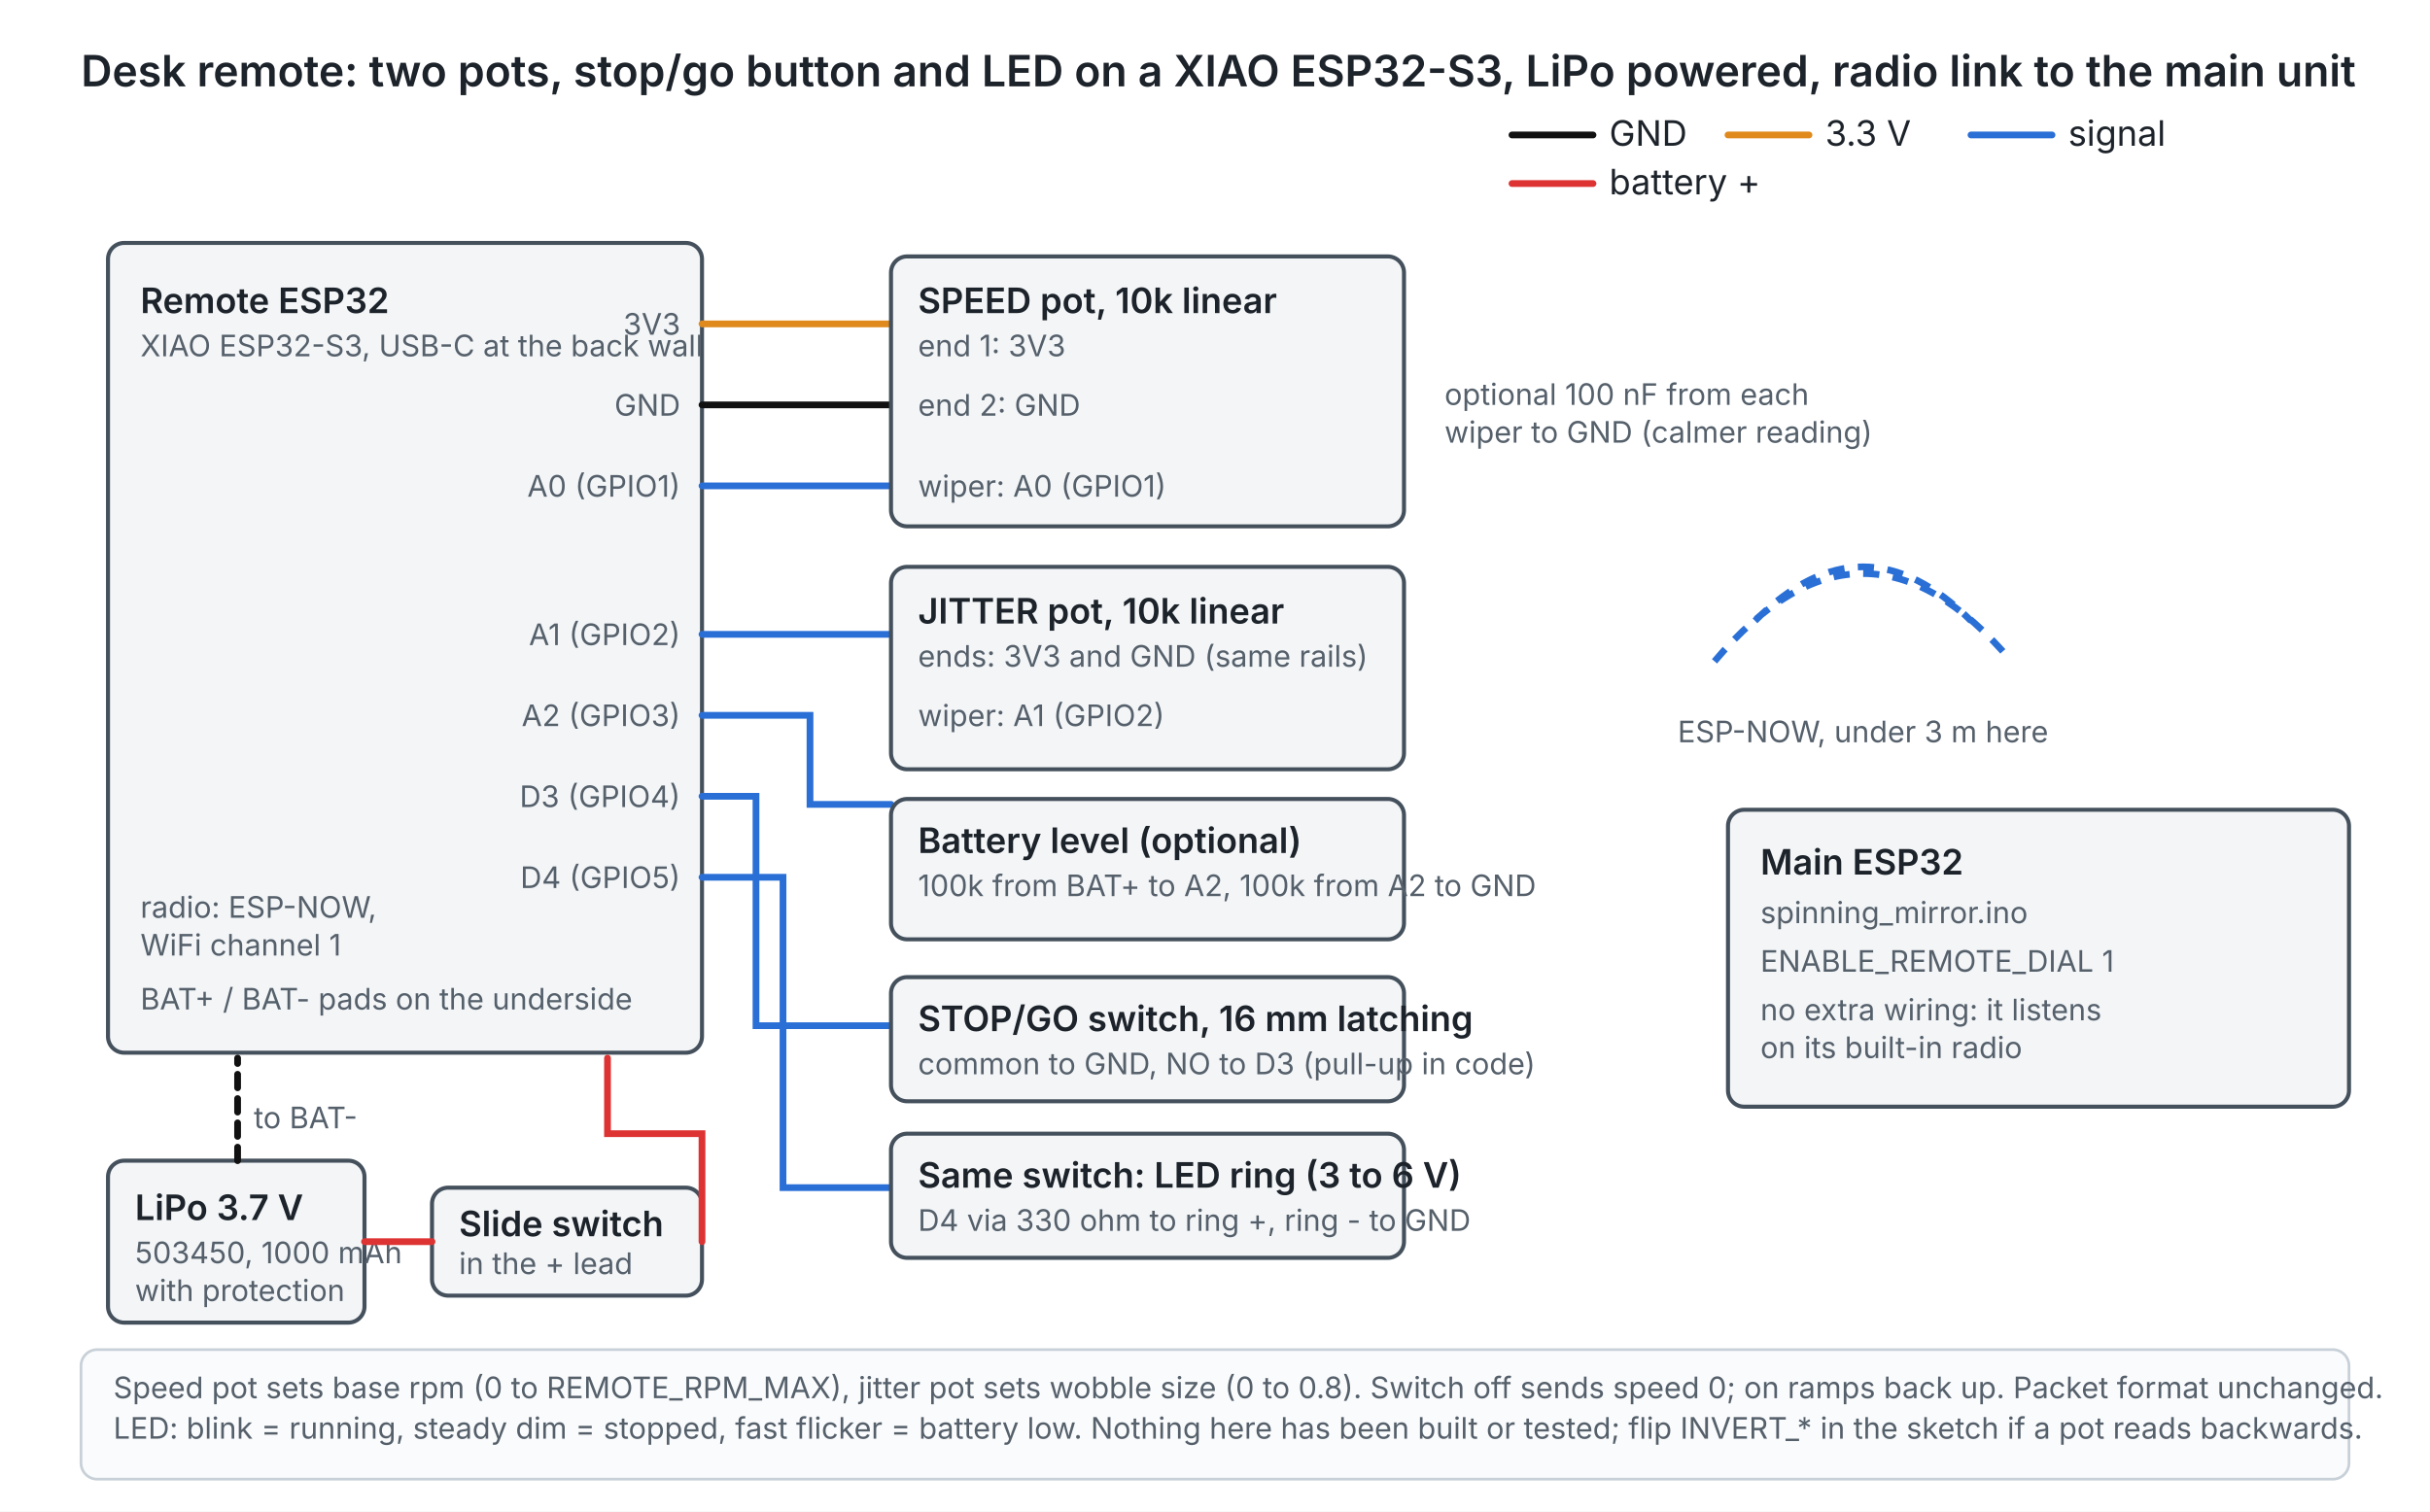
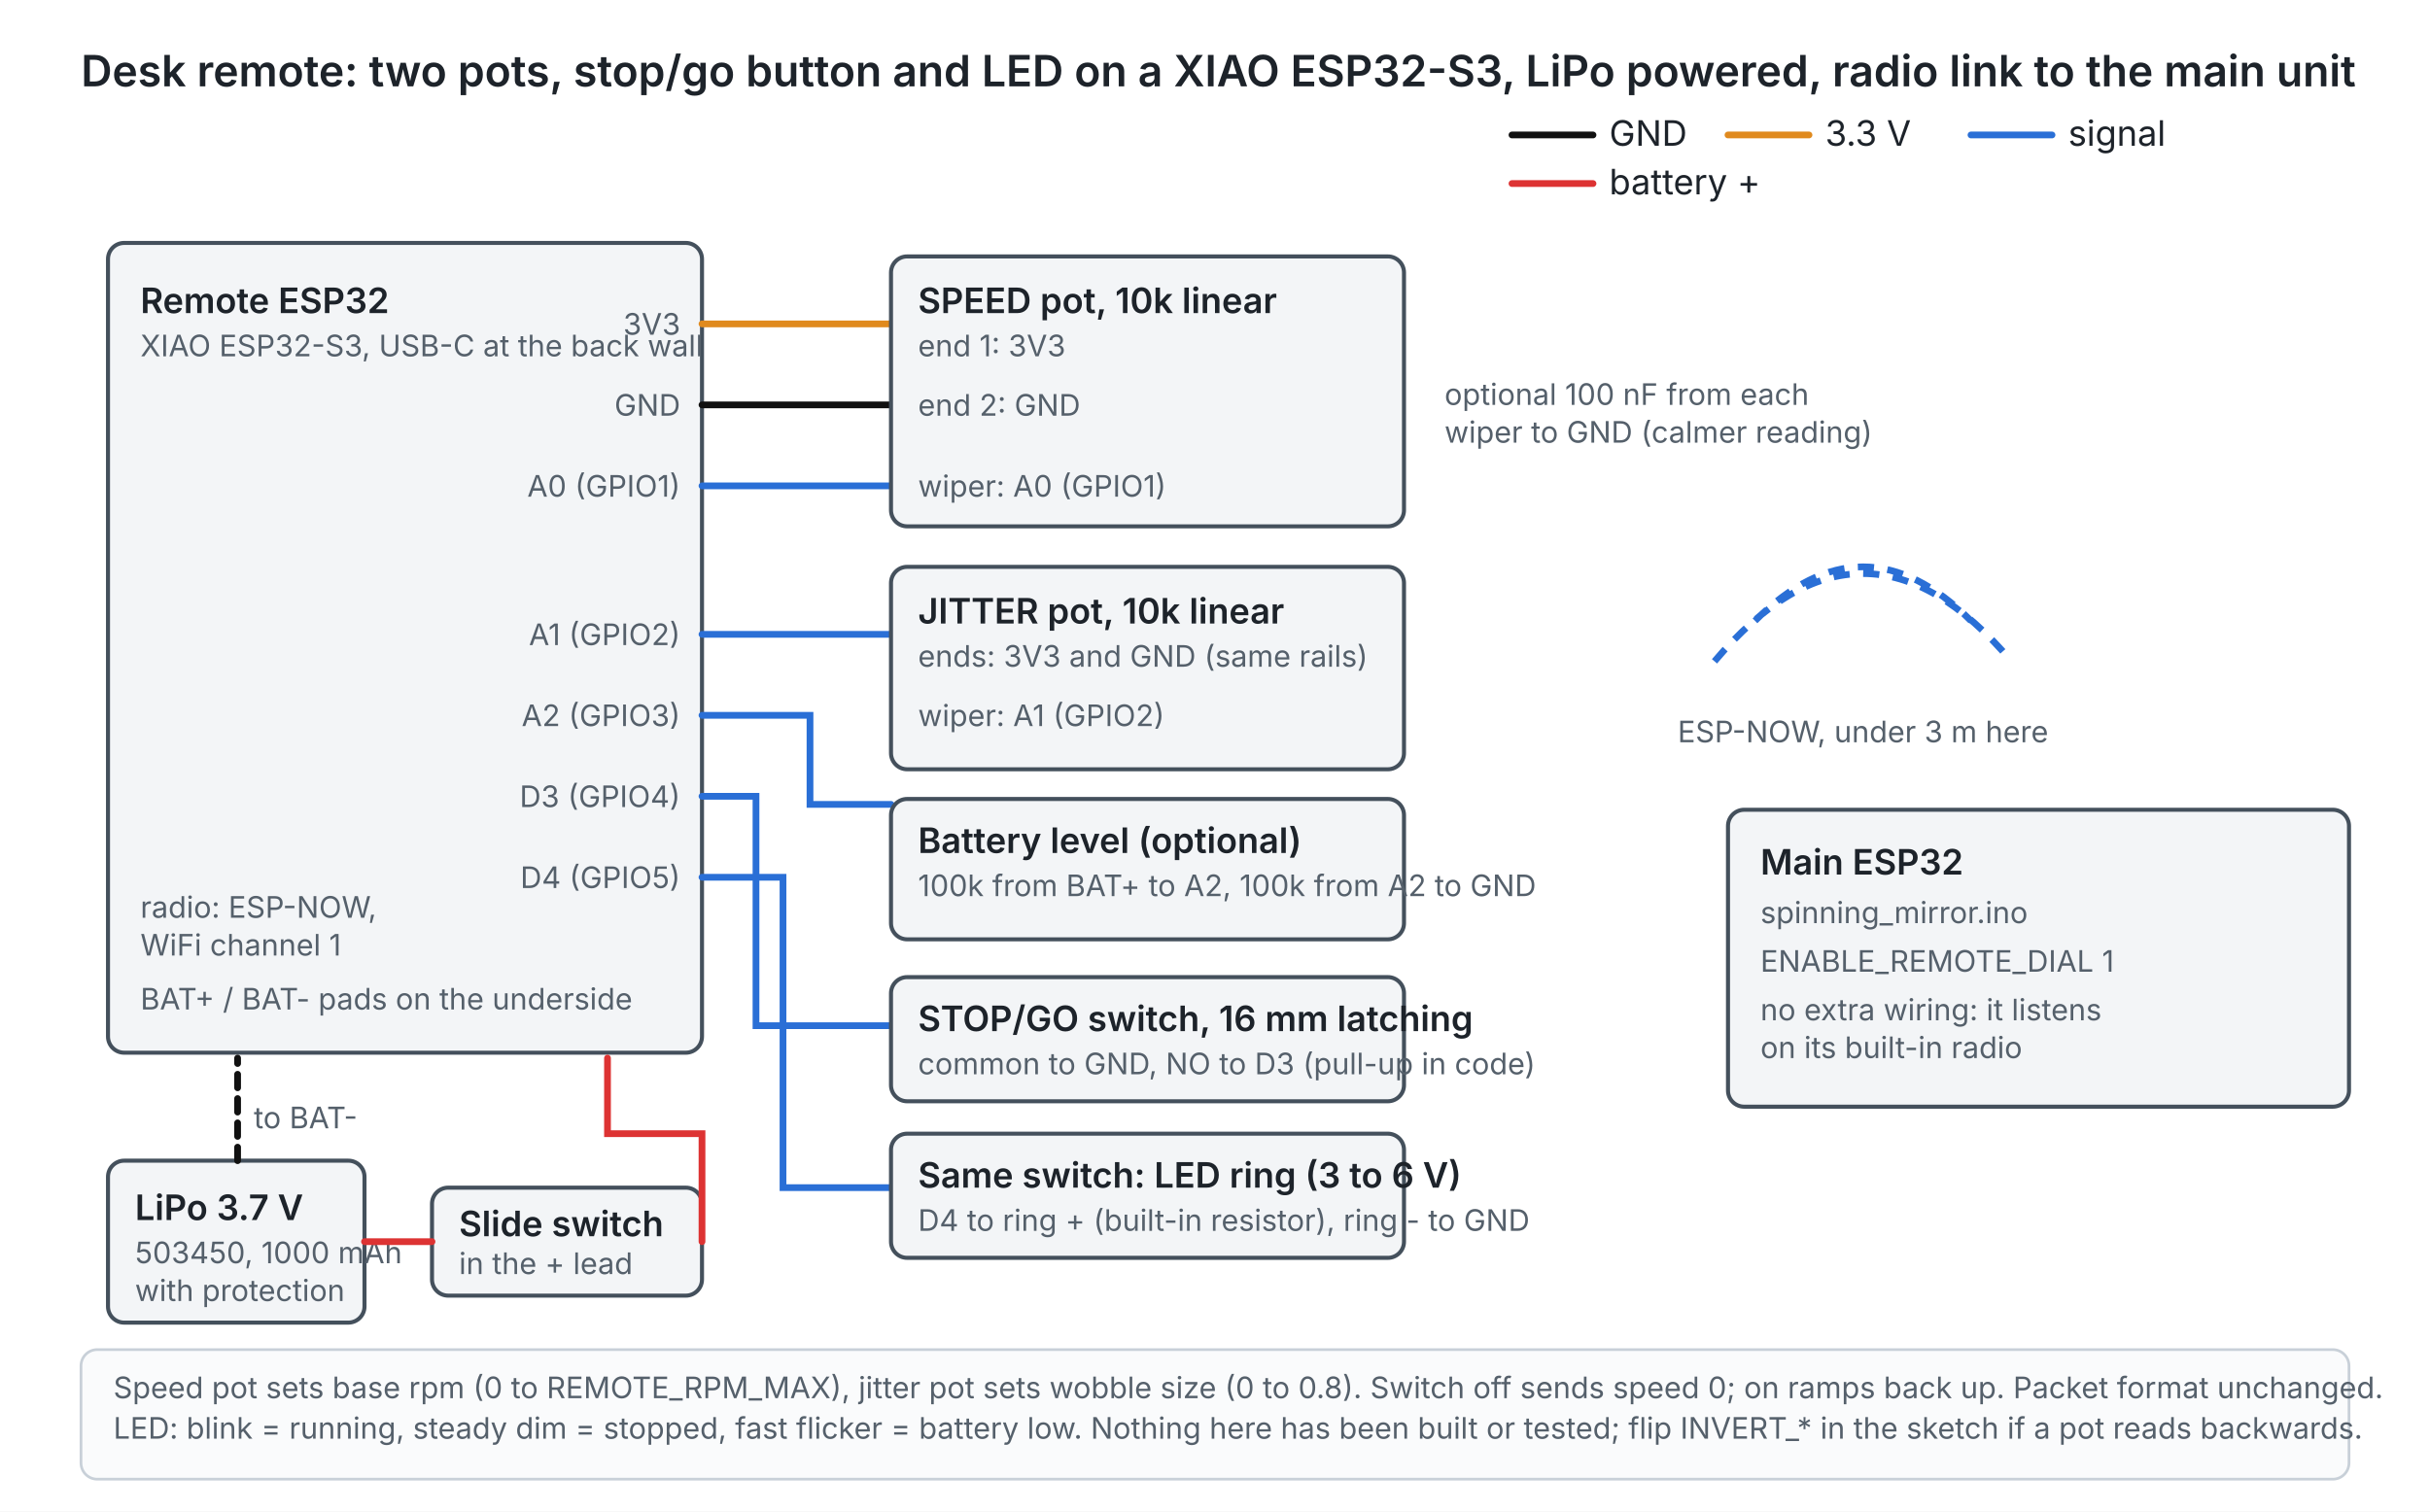
<svg xmlns="http://www.w3.org/2000/svg" viewBox="0 0 900 560" width="900" height="560" font-family="system-ui, -apple-system, Segoe UI, sans-serif">
  <style>
text{font-size:13px;fill:#1d232a}
.s{font-size:11px;fill:#55606b}
.b{font-weight:600}
.box{fill:#f3f5f7;stroke:#44505c;stroke-width:1.5}
.w{fill:none;stroke-width:2.5;stroke-linecap:round}
.blk{stroke:#111}.org{stroke:#e08a1e}.blu{stroke:#2a6fd6}.red{stroke:#d33}.grn{stroke:#2a9d4a}
</style>
  <rect width="900" height="560" fill="#ffffff" />
  <text x="30" y="32" class="b" style="font-size:16px">Desk remote: two pots, stop/go button and LED on a XIAO ESP32-S3, LiPo powered, radio link to the main unit</text>
  <g class="s">
    <line x1="560" y1="50" x2="590" y2="50" class="w blk" />
    <text x="596" y="54">GND</text>
    <line x1="640" y1="50" x2="670" y2="50" class="w org" />
    <text x="676" y="54">3.3 V</text>
    <line x1="730" y1="50" x2="760" y2="50" class="w blu" />
    <text x="766" y="54">signal</text>
    <line x1="560" y1="68" x2="590" y2="68" class="w red" />
    <text x="596" y="72">battery +</text>
  </g>
  <rect x="40" y="90" width="220" height="300" rx="6" class="box" />
  <text x="52" y="116" class="b">Remote ESP32</text>
  <text x="52" y="132" class="s">XIAO ESP32-S3, USB-C at the back wall</text>
  <text x="52" y="340" class="s">radio: ESP-NOW,</text>
  <text x="52" y="354" class="s">WiFi channel 1</text>
  <text x="252" y="124" text-anchor="end" class="s">3V3</text>
  <text x="252" y="154" text-anchor="end" class="s">GND</text>
  <text x="252" y="184" text-anchor="end" class="s">A0 (GPIO1)</text>
  <text x="252" y="239" text-anchor="end" class="s">A1 (GPIO2)</text>
  <text x="252" y="269" text-anchor="end" class="s">A2 (GPIO3)</text>
  <text x="252" y="299" text-anchor="end" class="s">D3 (GPIO4)</text>
  <text x="252" y="329" text-anchor="end" class="s">D4 (GPIO5)</text>
  <text x="52" y="374" class="s">BAT+ / BAT- pads on the underside</text>
  <path d="M260 120 H330" class="w org" />
  <path d="M260 150 H330" class="w blk" />
  <path d="M260 180 H330" class="w blu" />
  <path d="M260 235 H330" class="w blu" />
  <rect x="330" y="95" width="190" height="100" rx="6" class="box" />
  <text x="340" y="116" class="b">SPEED pot, 10k linear</text>
  <text x="340" y="132" class="s">end 1: 3V3</text>
  <text x="340" y="154" class="s">end 2: GND</text>
  <text x="340" y="184" class="s">wiper: A0 (GPIO1)</text>
  <rect x="330" y="210" width="190" height="75" rx="6" class="box" />
  <text x="340" y="231" class="b">JITTER pot, 10k linear</text>
  <text x="340" y="247" class="s">ends: 3V3 and GND (same rails)</text>
  <text x="340" y="269" class="s">wiper: A1 (GPIO2)</text>
  <text x="535" y="150" class="s">optional 100 nF from each</text>
  <text x="535" y="164" class="s">wiper to GND (calmer reading)</text>
  <path d="M260 265 H300 V298 H330" class="w blu" />
  <rect x="330" y="296" width="190" height="52" rx="6" class="box" />
  <text x="340" y="316" class="b">Battery level (optional)</text>
  <text x="340" y="332" class="s">100k from BAT+ to A2, 100k from A2 to GND</text>
  <path d="M260 295 H280 V380 H330" class="w blu" />
  <rect x="330" y="362" width="190" height="46" rx="6" class="box" />
  <text x="340" y="382" class="b">STOP/GO switch, 16 mm latching</text>
  <text x="340" y="398" class="s">common to GND, NO to D3 (pull-up in code)</text>
  <path d="M260 325 H290 V440 H330" class="w blu" />
  <rect x="330" y="420" width="190" height="46" rx="6" class="box" />
  <text x="340" y="440" class="b">Same switch: LED ring (3 to 6 V)</text>
-   <text x="340" y="456" class="s">D4 via 330 ohm to ring +, ring - to GND</text>
+   <text x="340" y="456" class="s">D4 to ring + (built-in resistor), ring - to GND</text>
  <rect x="40" y="430" width="95" height="60" rx="6" class="box" />
  <text x="50" y="452" class="b">LiPo 3.7 V</text>
  <text x="50" y="468" class="s">503450, 1000 mAh</text>
  <text x="50" y="482" class="s">with protection</text>
  <rect x="160" y="440" width="100" height="40" rx="6" class="box" />
  <text x="170" y="458" class="b">Slide switch</text>
  <text x="170" y="472" class="s">in the + lead</text>
  <path d="M135 460 H160" class="w red" />
  <path d="M260 460 V420 H225 V392" class="w red" />
  <path d="M88 430 V392" class="w blk" stroke-dasharray="5 4" />
  <text x="94" y="418" class="s">to BAT-</text>
  <text x="230" y="414" class="s" text-anchor="end" />
  <text x="40" y="520" class="s">USB-C (back wall): charges the cell at about 100 mA and powers the unit; also used to flash.</text>
  <path d="M650 230 q40 -40 80 0 M635 245 q55 -65 110 0" fill="none" stroke="#2a6fd6" stroke-width="2.5" stroke-dasharray="6 5" />
  <text x="690" y="275" text-anchor="middle" class="s">ESP-NOW, under 3 m here</text>
  <rect x="640" y="300" width="230" height="110" rx="6" class="box" />
  <text x="652" y="324" class="b">Main ESP32</text>
  <text x="652" y="342" class="s">spinning_mirror.ino</text>
  <text x="652" y="360" class="s">ENABLE_REMOTE_DIAL 1</text>
  <text x="652" y="378" class="s">no extra wiring: it listens</text>
  <text x="652" y="392" class="s">on its built-in radio</text>
  <rect x="30" y="500" width="840" height="48" rx="6" fill="#fafbfc" stroke="#c8d0d8" />
  <text x="42" y="518" class="s">Speed pot sets base rpm (0 to REMOTE_RPM_MAX), jitter pot sets wobble size (0 to 0.8). Switch off sends speed 0; on ramps back up. Packet format unchanged.</text>
  <text x="42" y="533" class="s">LED: blink = running, steady dim = stopped, fast flicker = battery low. Nothing here has been built or tested; flip INVERT_* in the sketch if a pot reads backwards.</text>
</svg>
